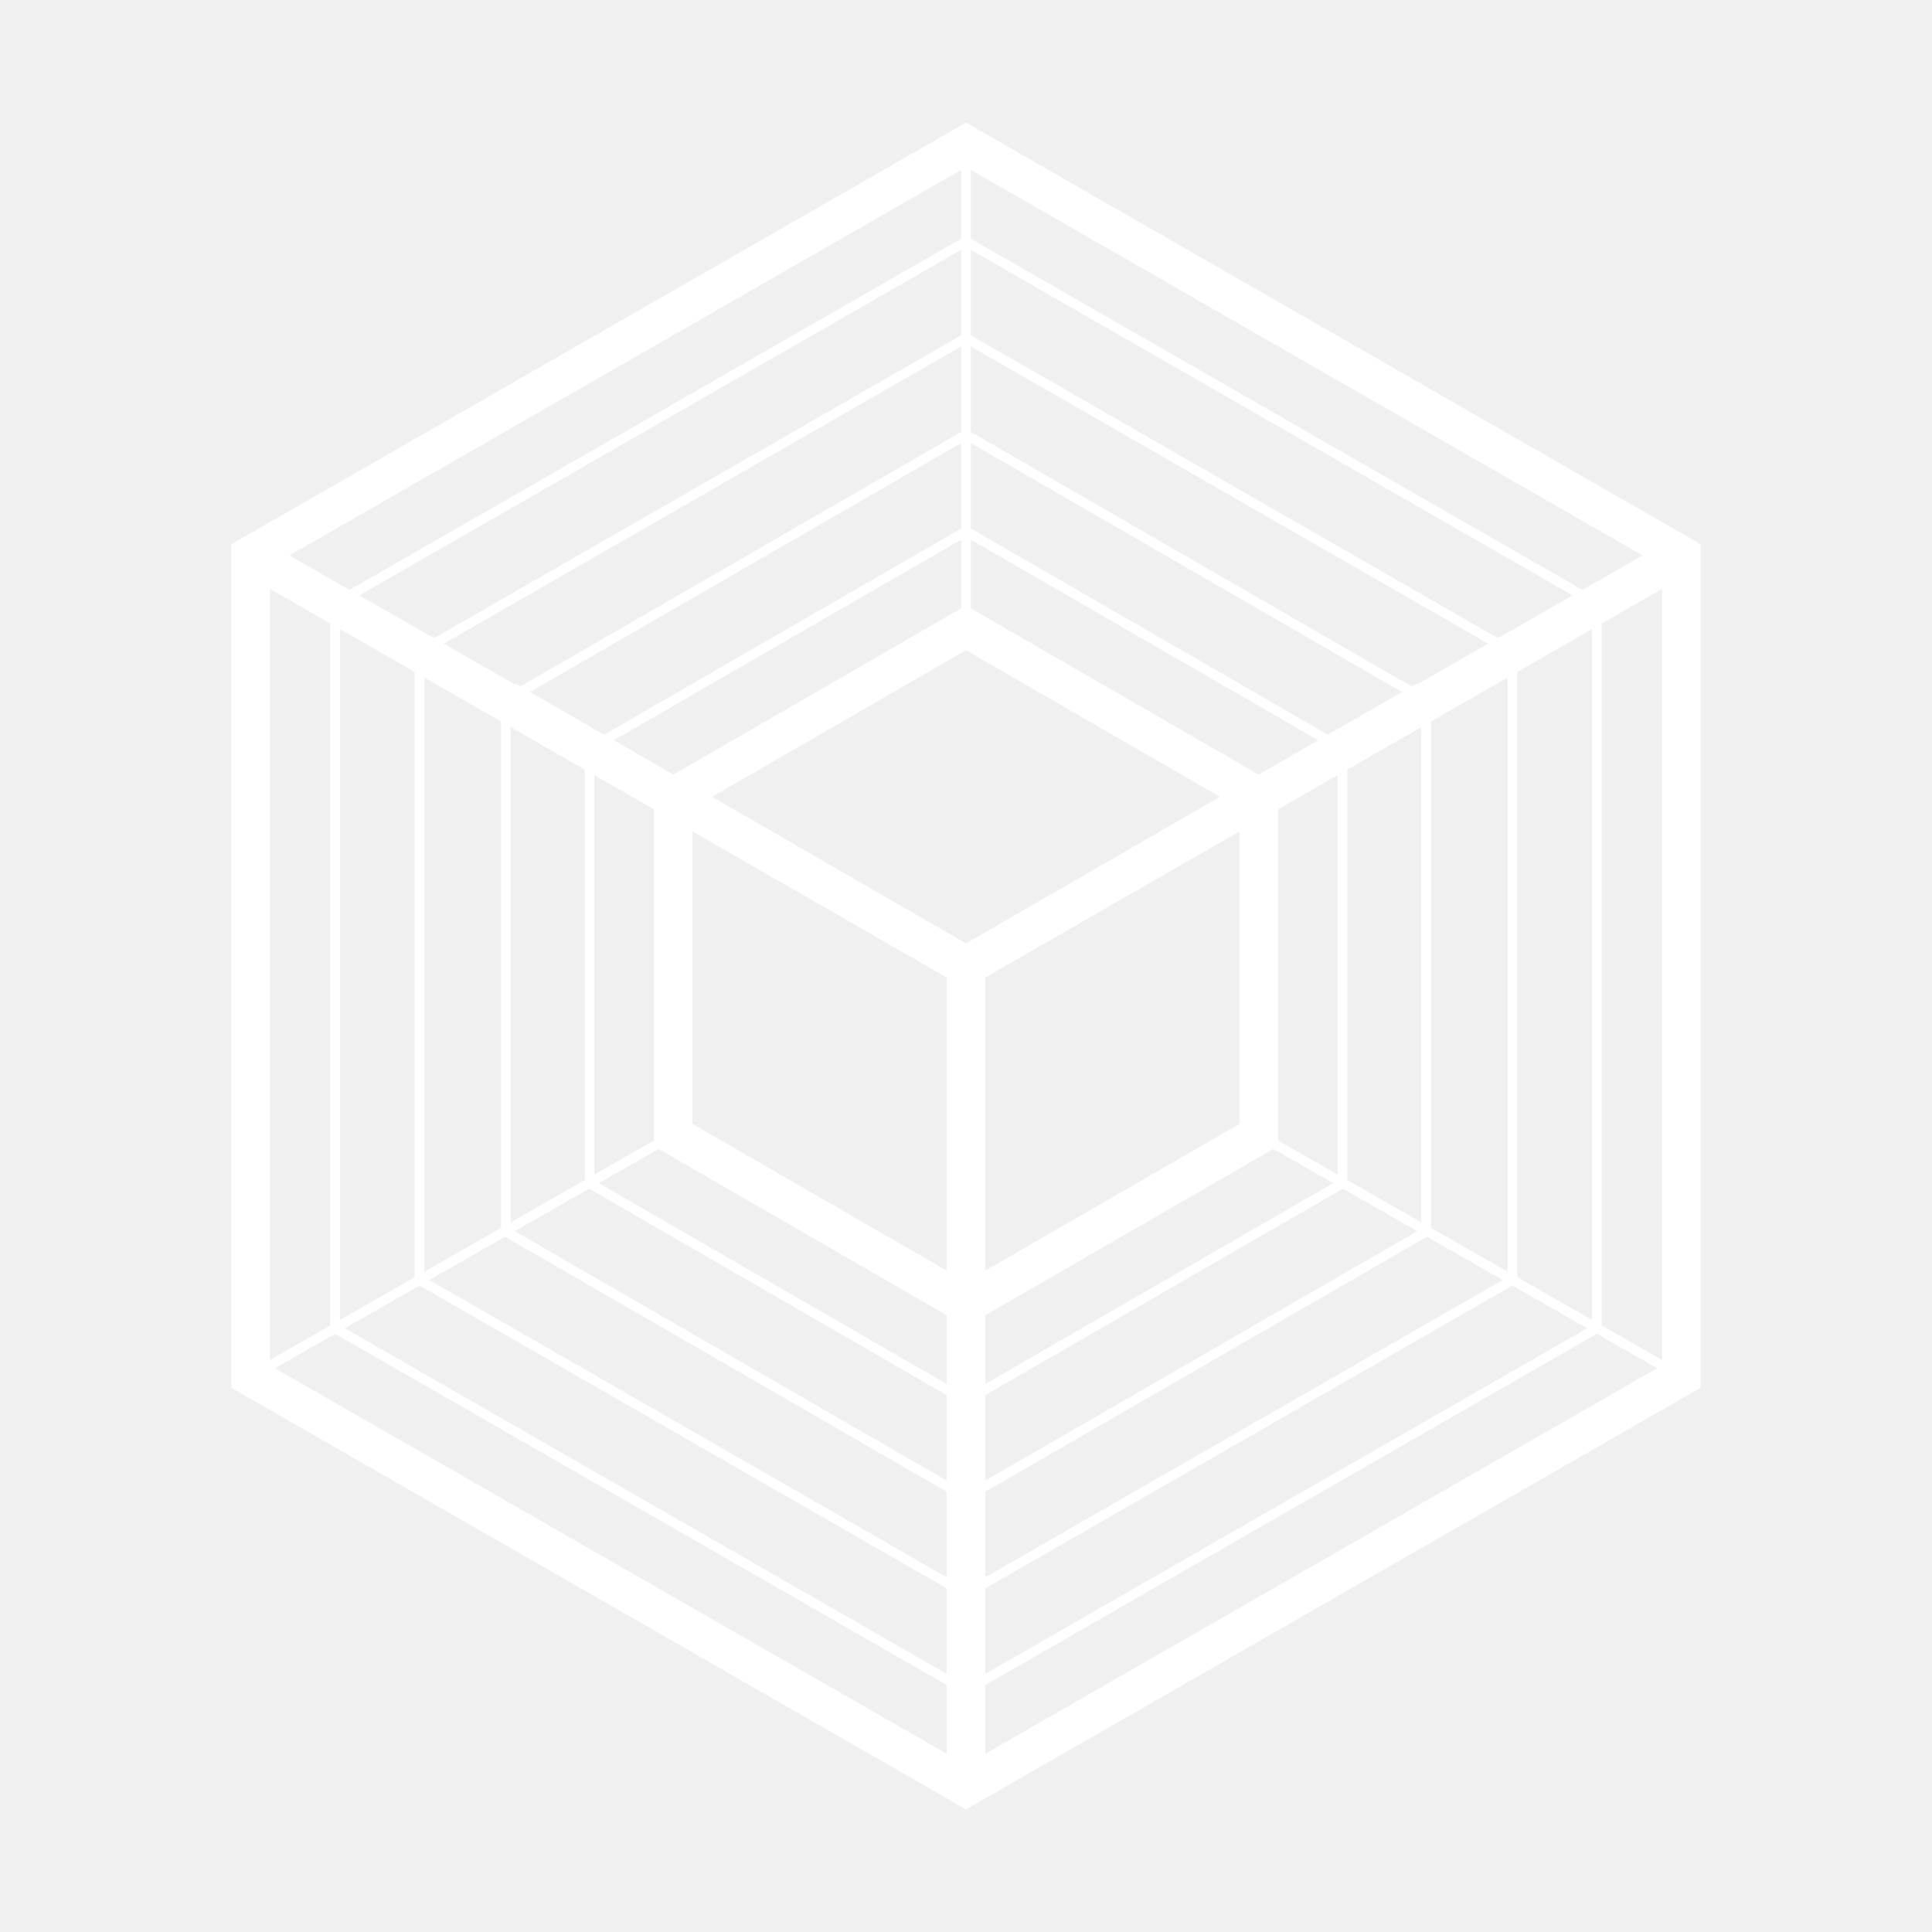
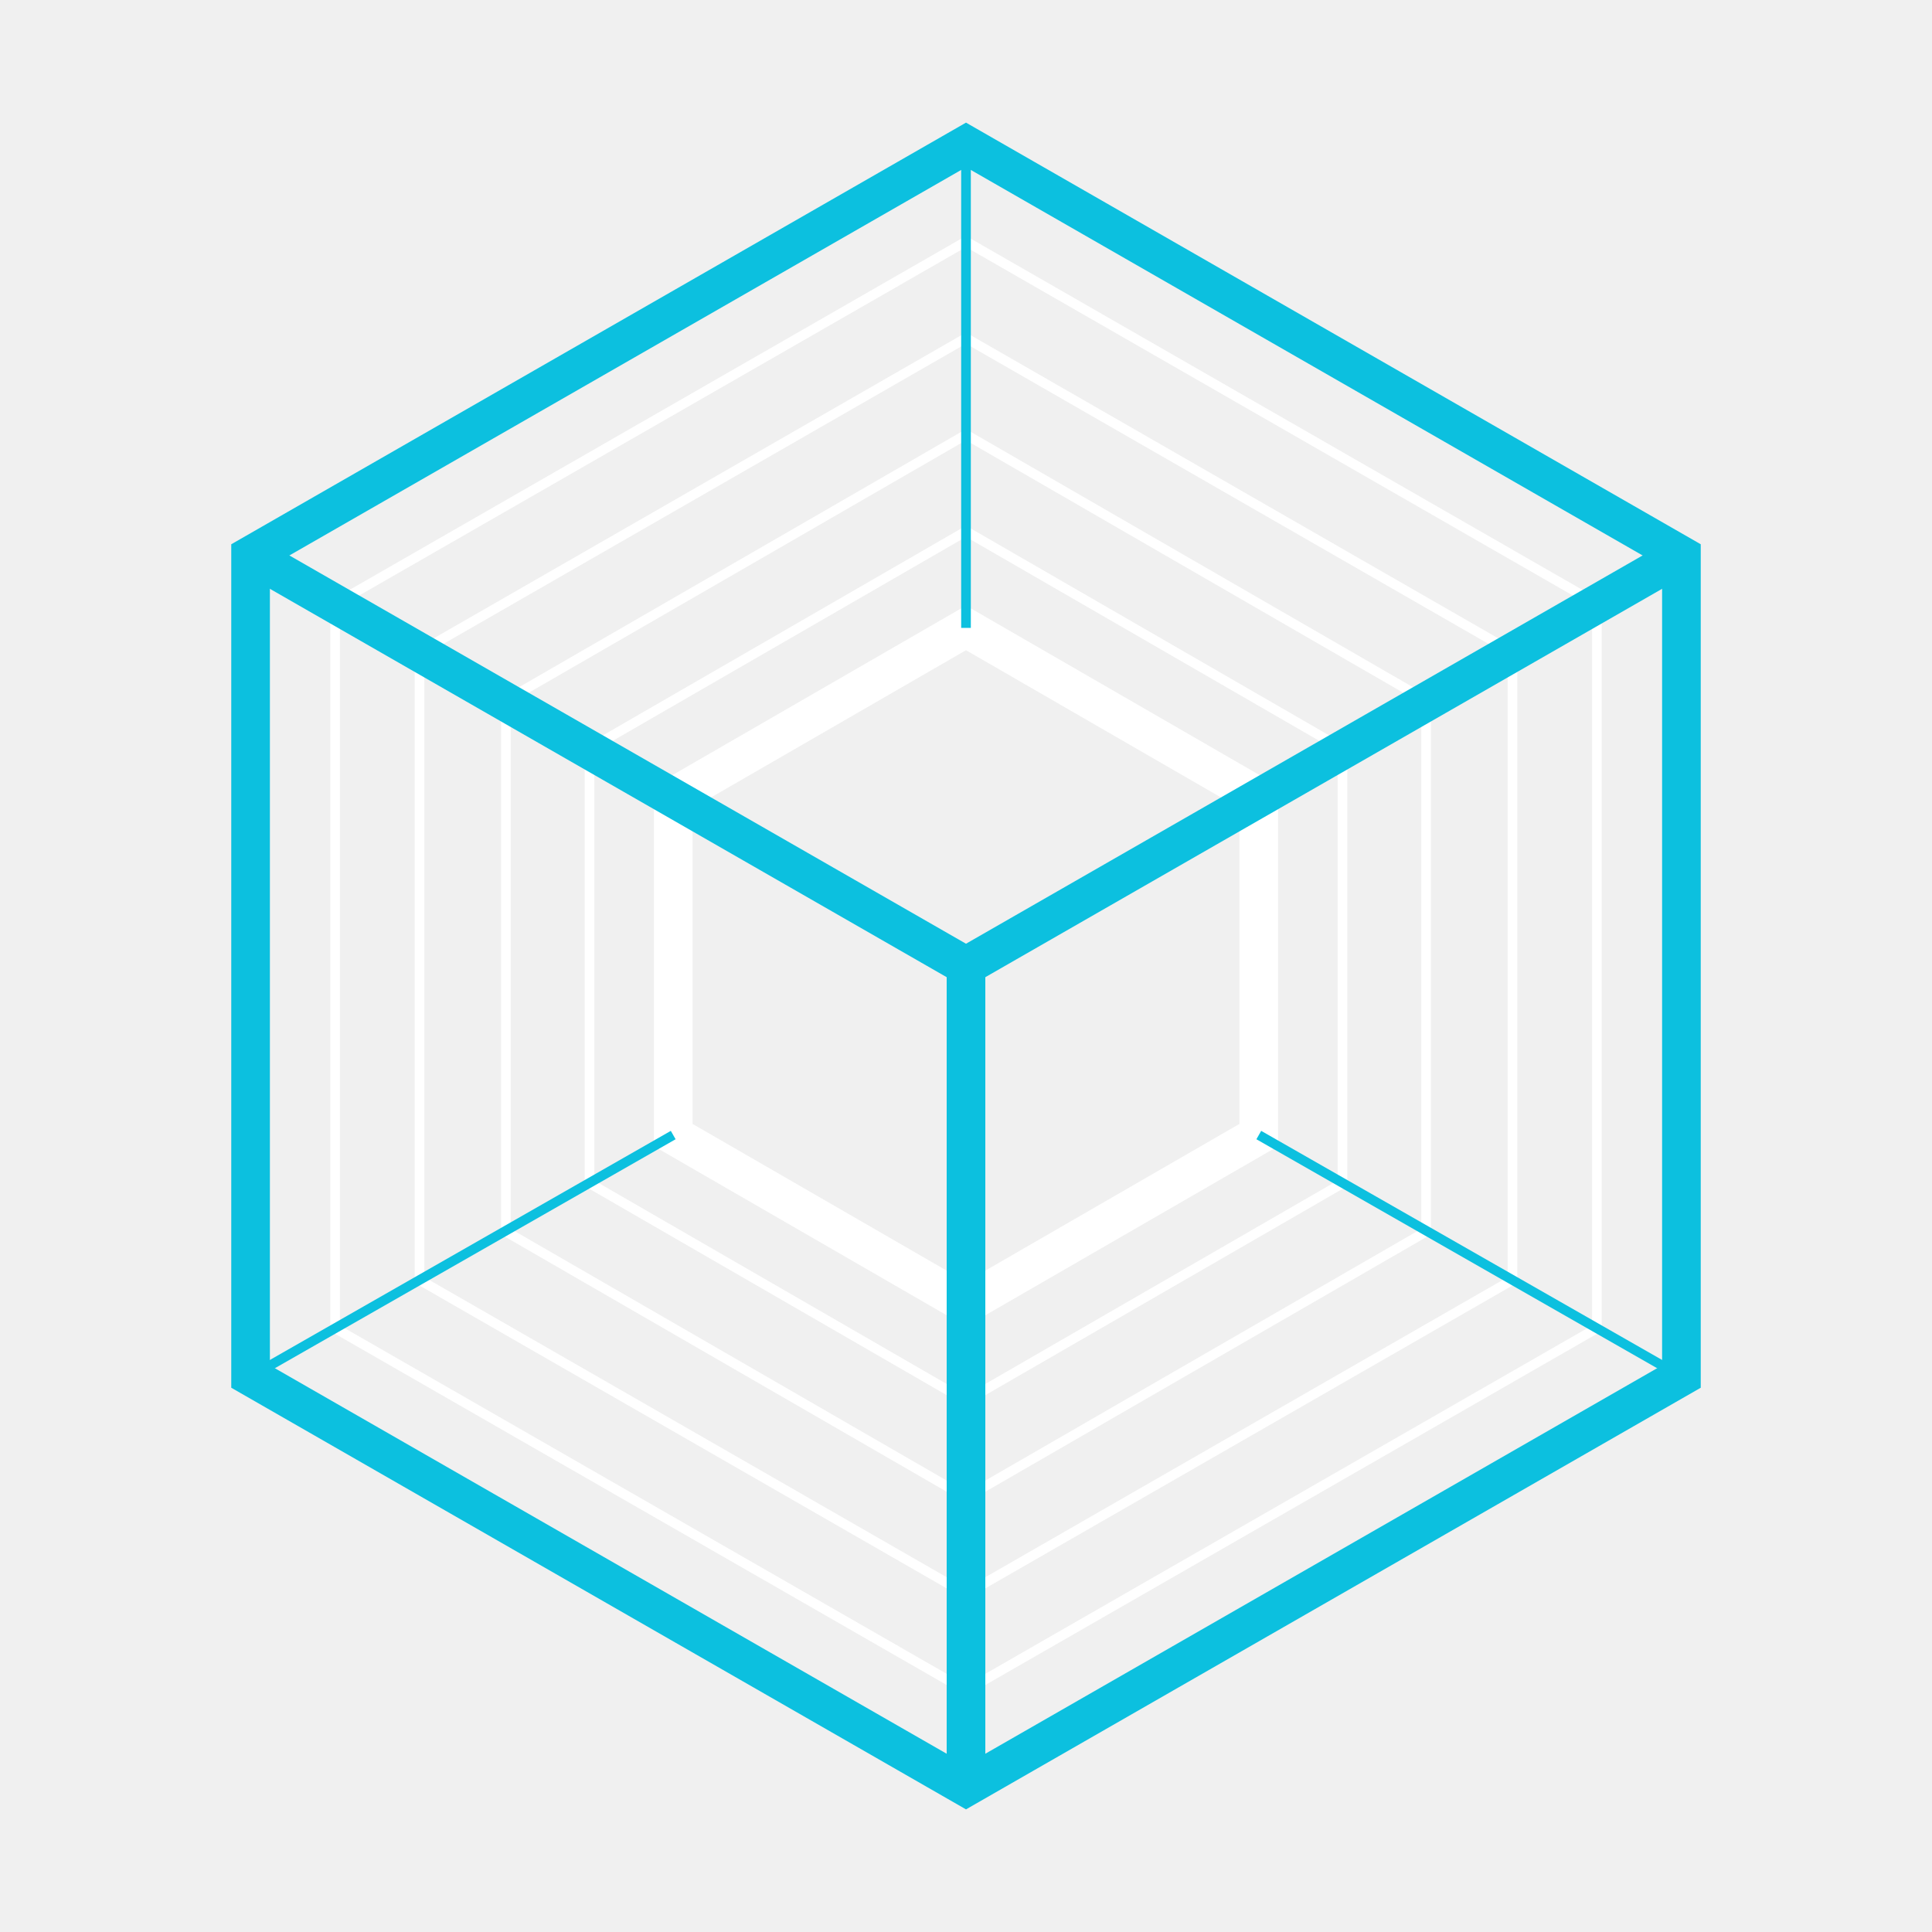
<svg xmlns="http://www.w3.org/2000/svg" width="200" height="200" viewBox="-100 -100 200 200">
  <polygon points="0,35 30.31,17.5 30.31,-17.5 0,-35 -30.31,-17.5 -30.31,17.5" fill="none" stroke="#FFFFFF" stroke-width="4" />
  <polygon points="0,45 38.97,22.5 38.97,-22.5 0,-45 -38.97,-22.5 -38.97,22.5" fill="none" stroke="#FFFFFF" stroke-width="1" />
  <polygon points="0,55 47.63,27.5 47.63,-27.5 0,-55 -47.63,-27.5 -47.63,27.5" fill="none" stroke="#FFFFFF" stroke-width="1" />
  <polygon points="0,65 56.57,32.5 56.57,-32.5 0,-65 -56.57,-32.5 -56.57,32.5" fill="none" stroke="#FFFFFF" stroke-width="1" />
  <polygon points="0,75 65.31,37.5 65.31,-37.5 0,-75 -65.31,-37.5 -65.31,37.5" fill="none" stroke="#FFFFFF" stroke-width="1" />
-   <polygon points="0,85 74.06,42.5 74.06,-42.5 0,-85 -74.06,-42.5 -74.06,42.5" fill="none" stroke="#FFFFFF" stroke-width="4" />
-   <line x1="0" y1="25" x2="0" y2="0" stroke="#FFFFFF" stroke-width="4" />
-   <line x1="21.65" y1="-12.5" x2="0" y2="0" stroke="#FFFFFF" stroke-width="4" />
-   <line x1="-21.65" y1="-12.5" x2="0" y2="0" stroke="#FFFFFF" stroke-width="4" />
-   <line x1="0" y1="35" x2="0" y2="0" stroke="#FFFFFF" stroke-width="4" />
-   <line x1="30.31" y1="-17.5" x2="0" y2="0" stroke="#FFFFFF" stroke-width="4" />
-   <line x1="-30.31" y1="-17.5" x2="0" y2="0" stroke="#FFFFFF" stroke-width="4" />
-   <line x1="0" y1="45" x2="0" y2="0" stroke="#FFFFFF" stroke-width="4" />
-   <line x1="38.97" y1="-22.5" x2="0" y2="0" stroke="#FFFFFF" stroke-width="4" />
-   <line x1="-38.97" y1="-22.5" x2="0" y2="0" stroke="#FFFFFF" stroke-width="4" />
-   <line x1="0" y1="55" x2="0" y2="0" stroke="#FFFFFF" stroke-width="4" />
-   <line x1="47.63" y1="-27.5" x2="0" y2="0" stroke="#FFFFFF" stroke-width="4" />
-   <line x1="-47.63" y1="-27.5" x2="0" y2="0" stroke="#FFFFFF" stroke-width="4" />
-   <line x1="0" y1="65" x2="0" y2="0" stroke="#FFFFFF" stroke-width="4" />
-   <line x1="56.57" y1="-32.5" x2="0" y2="0" stroke="#FFFFFF" stroke-width="4" />
-   <line x1="-56.57" y1="-32.5" x2="0" y2="0" stroke="#FFFFFF" stroke-width="4" />
-   <line x1="0" y1="75" x2="0" y2="0" stroke="#FFFFFF" stroke-width="4" />
-   <line x1="65.31" y1="-37.5" x2="0" y2="0" stroke="#FFFFFF" stroke-width="4" />
-   <line x1="-65.31" y1="-37.5" x2="0" y2="0" stroke="#FFFFFF" stroke-width="4" />
-   <line x1="0" y1="85" x2="0" y2="0" stroke="#FFFFFF" stroke-width="4" />
-   <line x1="74.06" y1="42.5" x2="30.31" y2="17.5" stroke="#FFFFFF" stroke-width="1" />
-   <line x1="74.06" y1="-42.5" x2="0" y2="0" stroke="#FFFFFF" stroke-width="4" />
-   <line x1="0" y1="-85" x2="0" y2="-35" stroke="#FFFFFF" stroke-width="1" />
-   <line x1="-74.06" y1="-42.5" x2="0" y2="0" stroke="#FFFFFF" stroke-width="4" />
-   <line x1="-74.06" y1="42.5" x2="-30.31" y2="17.5" stroke="#FFFFFF" stroke-width="1" />
+   <polygon points="0,85 74.06,42.5 74.06,-42.5 0,-85 -74.06,-42.5 -74.06,42.5" fill="none" stroke="#0CC0DF" stroke-width="4" />
+   <line x1="0" y1="85" x2="0" y2="0" stroke="#0CC0DF" stroke-width="4" />
+   <line x1="74.06" y1="42.5" x2="30.31" y2="17.5" stroke="#0CC0DF" stroke-width="1" />
+   <line x1="74.06" y1="-42.5" x2="0" y2="0" stroke="#0CC0DF" stroke-width="4" />
+   <line x1="0" y1="-85" x2="0" y2="-35" stroke="#0CC0DF" stroke-width="1" />
+   <line x1="-74.06" y1="-42.5" x2="0" y2="0" stroke="#0CC0DF" stroke-width="4" />
+   <line x1="-74.06" y1="42.5" x2="-30.31" y2="17.5" stroke="#0CC0DF" stroke-width="1" />
</svg>
